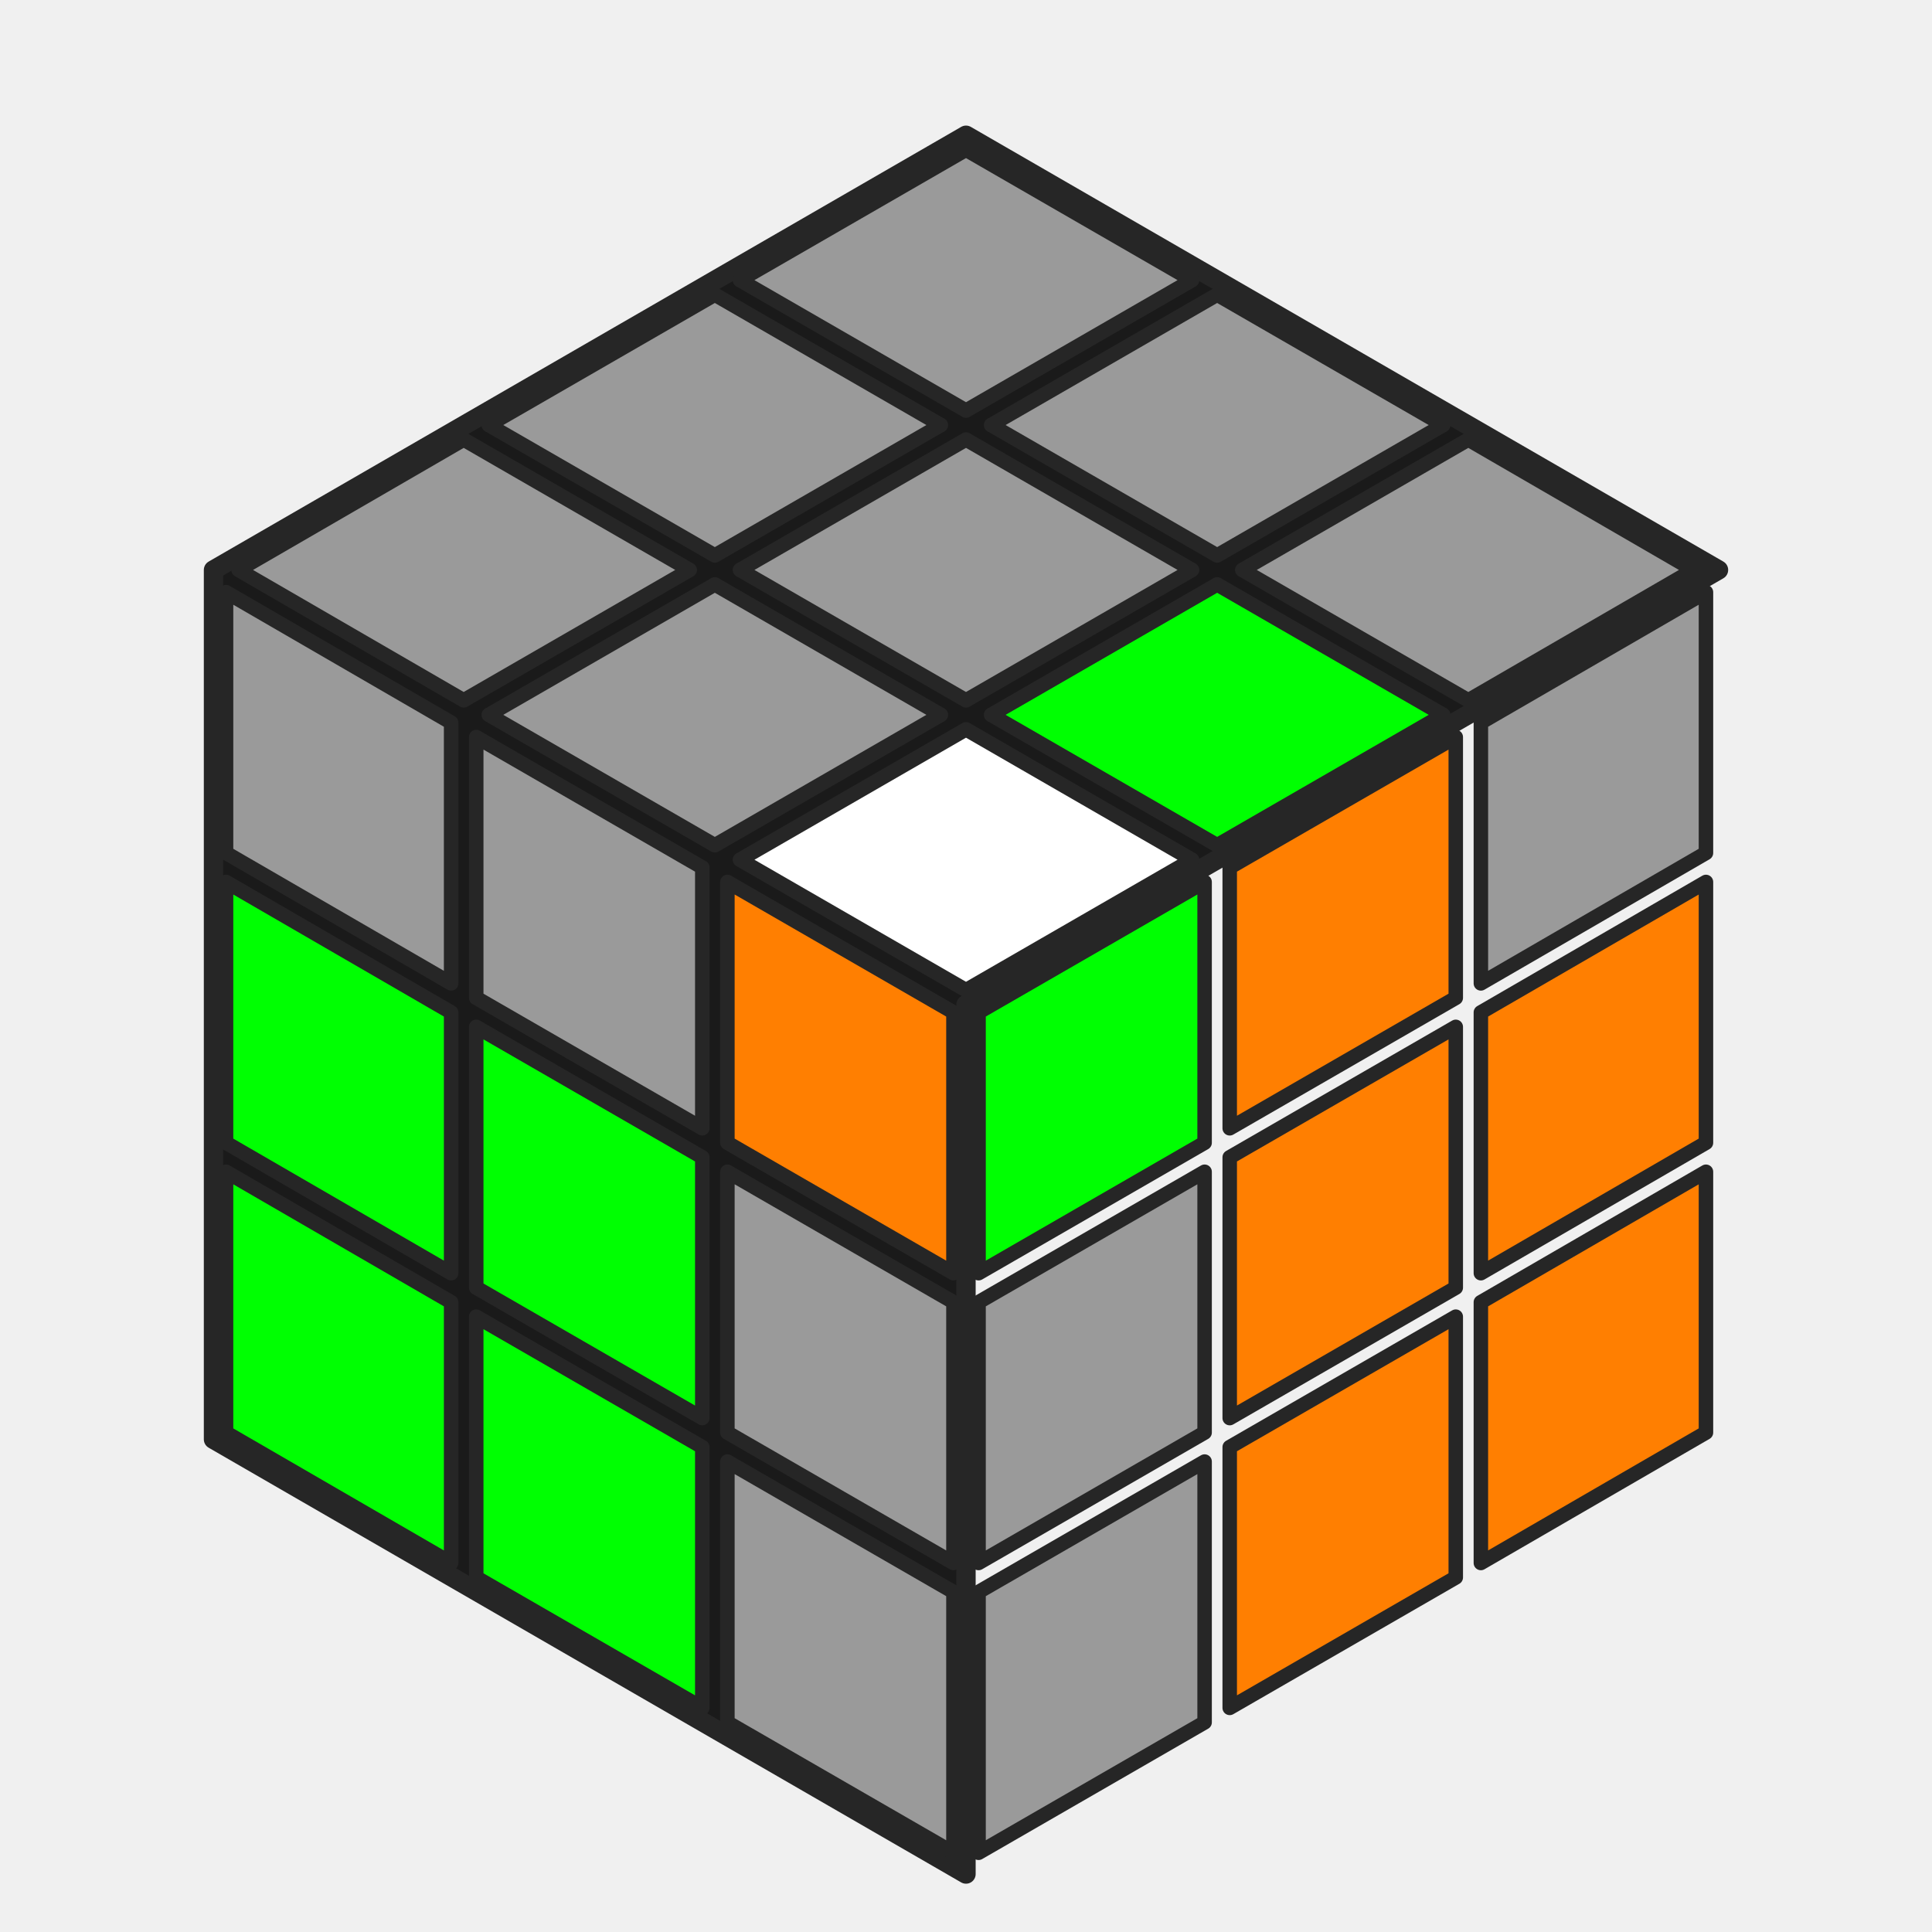
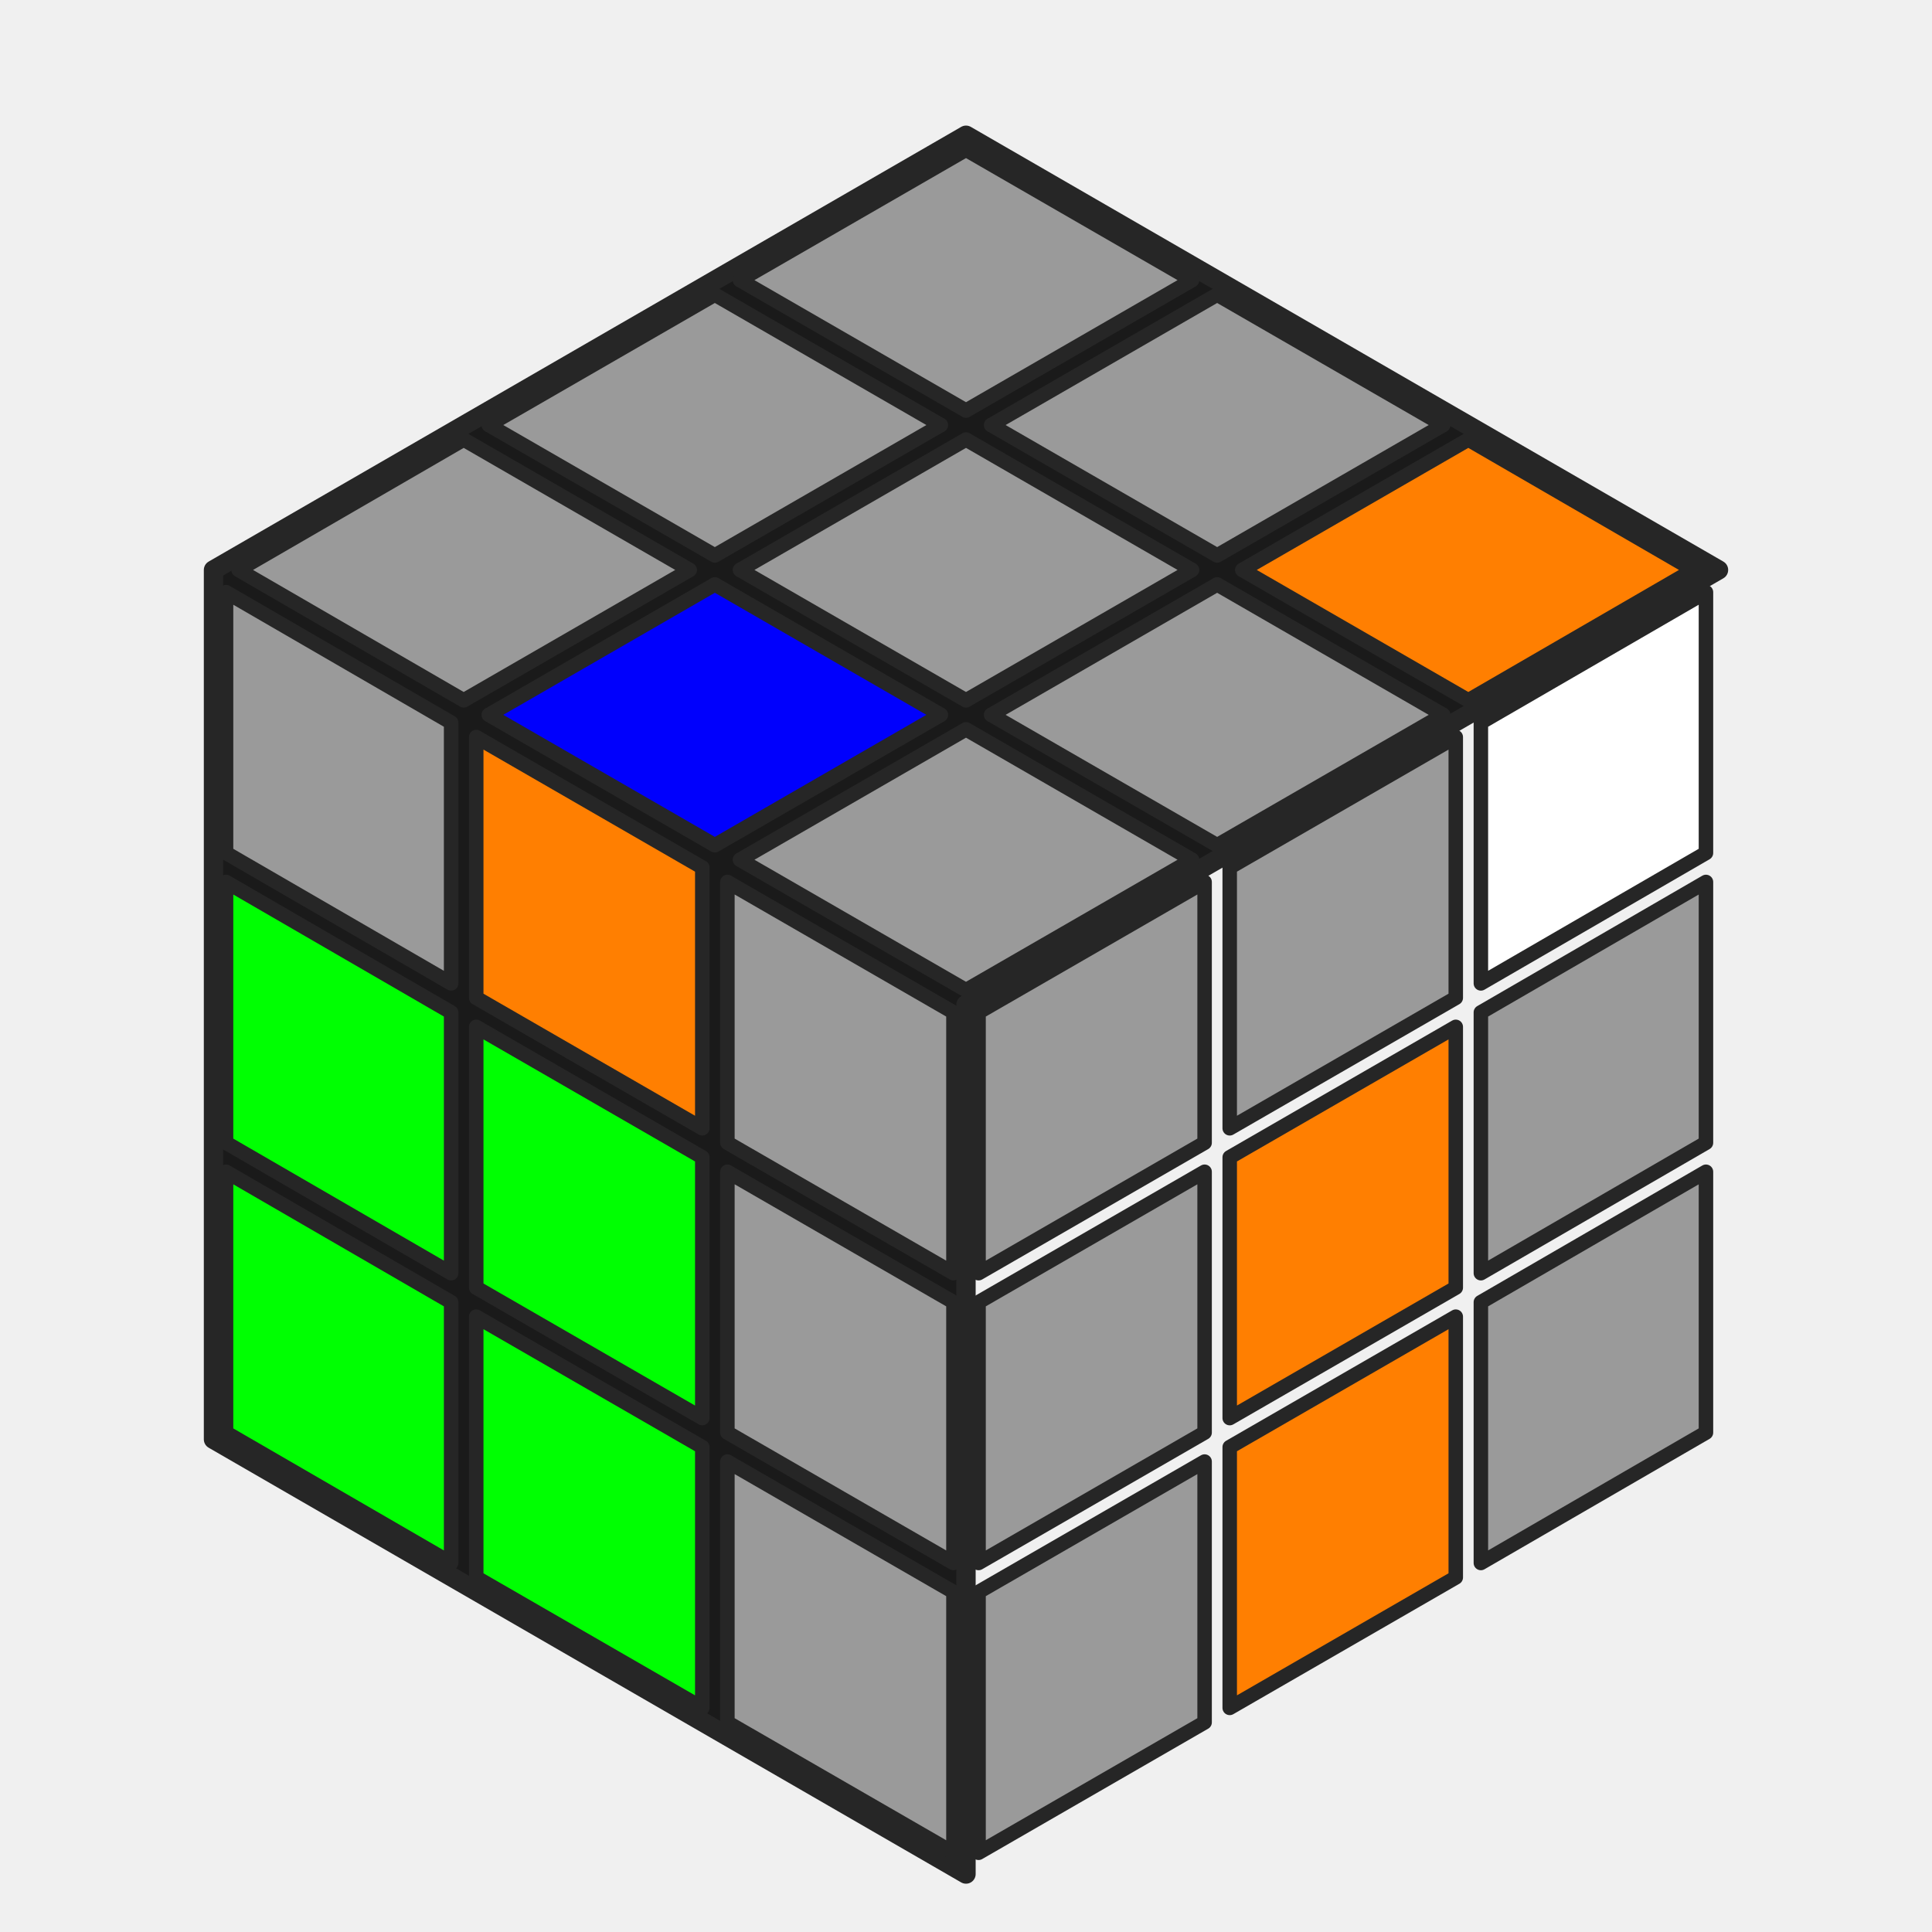
- <svg xmlns="http://www.w3.org/2000/svg" viewBox="0 0 200 200" width="200" height="200" role="img" aria-label="Caso 07">
+ <svg xmlns="http://www.w3.org/2000/svg" viewBox="0 0 200 200" width="200" height="200" role="img" aria-label="Caso 10">
  <polygon points="100.0,14.0 177.9,59.0 100.0,104.0 100.0,194.0 22.1,149.0 22.1,59.0" fill="#1a1a1a" stroke="#262626" stroke-width="2" stroke-linejoin="round" />
  <polygon points="100.0,15.5 123.4,29.0 100.0,42.5 76.6,29.0" fill="#9a9a9a" stroke="#262626" stroke-width="1.5" stroke-linejoin="round" />
  <polygon points="126.0,30.5 149.4,44.0 126.0,57.5 102.6,44.0" fill="#9a9a9a" stroke="#262626" stroke-width="1.5" stroke-linejoin="round" />
-   <polygon points="152.0,45.5 175.3,59.0 152.0,72.5 128.6,59.0" fill="#9a9a9a" stroke="#262626" stroke-width="1.5" stroke-linejoin="round" />
+   <polygon points="152.0,45.5 175.3,59.0 152.0,72.5 128.6,59.0" fill="#ff7f01" stroke="#262626" stroke-width="1.5" stroke-linejoin="round" />
  <polygon points="74.0,30.5 97.4,44.0 74.0,57.5 50.6,44.0" fill="#9a9a9a" stroke="#262626" stroke-width="1.5" stroke-linejoin="round" />
  <polygon points="100.0,45.5 123.4,59.0 100.0,72.5 76.6,59.0" fill="#9a9a9a" stroke="#262626" stroke-width="1.5" stroke-linejoin="round" />
-   <polygon points="126.0,60.5 149.4,74.0 126.0,87.5 102.6,74.0" fill="#00ff02" stroke="#262626" stroke-width="1.5" stroke-linejoin="round" />
+   <polygon points="126.0,60.5 149.4,74.0 126.0,87.5 102.6,74.0" fill="#9a9a9a" stroke="#262626" stroke-width="1.5" stroke-linejoin="round" />
  <polygon points="48.0,45.5 71.4,59.0 48.0,72.5 24.7,59.0" fill="#9a9a9a" stroke="#262626" stroke-width="1.5" stroke-linejoin="round" />
-   <polygon points="74.0,60.5 97.4,74.0 74.0,87.5 50.6,74.0" fill="#9a9a9a" stroke="#262626" stroke-width="1.5" stroke-linejoin="round" />
-   <polygon points="100.0,75.5 123.4,89.0 100.0,102.5 76.6,89.0" fill="#ffffff" stroke="#262626" stroke-width="1.5" stroke-linejoin="round" />
-   <polygon points="124.7,118.3 124.7,91.3 101.3,104.8 101.3,131.8" fill="#00ff02" stroke="#262626" stroke-width="1.5" stroke-linejoin="round" />
-   <polygon points="150.7,103.3 150.7,76.3 127.3,89.8 127.3,116.8" fill="#ff7f01" stroke="#262626" stroke-width="1.5" stroke-linejoin="round" />
-   <polygon points="176.6,88.3 176.6,61.3 153.3,74.8 153.3,101.8" fill="#9a9a9a" stroke="#262626" stroke-width="1.5" stroke-linejoin="round" />
+   <polygon points="74.0,60.5 97.4,74.0 74.0,87.5 50.6,74.0" fill="#0000fd" stroke="#262626" stroke-width="1.5" stroke-linejoin="round" />
+   <polygon points="100.0,75.5 123.4,89.0 100.0,102.5 76.6,89.0" fill="#9a9a9a" stroke="#262626" stroke-width="1.5" stroke-linejoin="round" />
+   <polygon points="124.7,118.3 124.7,91.3 101.3,104.8 101.3,131.8" fill="#9a9a9a" stroke="#262626" stroke-width="1.5" stroke-linejoin="round" />
+   <polygon points="150.7,103.3 150.7,76.3 127.3,89.8 127.3,116.8" fill="#9a9a9a" stroke="#262626" stroke-width="1.5" stroke-linejoin="round" />
+   <polygon points="176.6,88.3 176.6,61.3 153.3,74.8 153.3,101.8" fill="#ffffff" stroke="#262626" stroke-width="1.5" stroke-linejoin="round" />
  <polygon points="124.7,148.3 124.7,121.3 101.3,134.8 101.3,161.8" fill="#9a9a9a" stroke="#262626" stroke-width="1.5" stroke-linejoin="round" />
  <polygon points="150.7,133.3 150.7,106.3 127.3,119.8 127.3,146.8" fill="#ff7f01" stroke="#262626" stroke-width="1.5" stroke-linejoin="round" />
-   <polygon points="176.6,118.3 176.6,91.3 153.3,104.8 153.3,131.8" fill="#ff7f01" stroke="#262626" stroke-width="1.5" stroke-linejoin="round" />
+   <polygon points="176.6,118.3 176.6,91.3 153.3,104.8 153.3,131.8" fill="#9a9a9a" stroke="#262626" stroke-width="1.5" stroke-linejoin="round" />
  <polygon points="124.7,178.3 124.7,151.3 101.3,164.8 101.3,191.8" fill="#9a9a9a" stroke="#262626" stroke-width="1.5" stroke-linejoin="round" />
  <polygon points="150.7,163.3 150.7,136.3 127.3,149.8 127.3,176.8" fill="#ff7f01" stroke="#262626" stroke-width="1.5" stroke-linejoin="round" />
-   <polygon points="176.6,148.3 176.6,121.3 153.3,134.8 153.3,161.8" fill="#ff7f01" stroke="#262626" stroke-width="1.5" stroke-linejoin="round" />
+   <polygon points="176.6,148.3 176.6,121.3 153.3,134.8 153.3,161.8" fill="#9a9a9a" stroke="#262626" stroke-width="1.5" stroke-linejoin="round" />
  <polygon points="23.4,88.3 46.7,101.8 46.7,74.8 23.4,61.3" fill="#9a9a9a" stroke="#262626" stroke-width="1.5" stroke-linejoin="round" />
-   <polygon points="49.3,103.3 72.7,116.8 72.7,89.8 49.3,76.3" fill="#9a9a9a" stroke="#262626" stroke-width="1.5" stroke-linejoin="round" />
-   <polygon points="75.3,118.3 98.7,131.8 98.7,104.8 75.3,91.3" fill="#ff7f01" stroke="#262626" stroke-width="1.5" stroke-linejoin="round" />
+   <polygon points="49.3,103.3 72.7,116.8 72.7,89.8 49.3,76.3" fill="#ff7f01" stroke="#262626" stroke-width="1.5" stroke-linejoin="round" />
+   <polygon points="75.3,118.3 98.7,131.8 98.7,104.8 75.3,91.3" fill="#9a9a9a" stroke="#262626" stroke-width="1.5" stroke-linejoin="round" />
  <polygon points="23.4,118.3 46.7,131.8 46.7,104.8 23.4,91.3" fill="#00ff02" stroke="#262626" stroke-width="1.5" stroke-linejoin="round" />
  <polygon points="49.3,133.3 72.7,146.8 72.7,119.8 49.3,106.3" fill="#00ff02" stroke="#262626" stroke-width="1.5" stroke-linejoin="round" />
  <polygon points="75.3,148.3 98.7,161.8 98.7,134.8 75.3,121.3" fill="#9a9a9a" stroke="#262626" stroke-width="1.5" stroke-linejoin="round" />
  <polygon points="23.4,148.3 46.7,161.8 46.7,134.8 23.4,121.3" fill="#00ff02" stroke="#262626" stroke-width="1.5" stroke-linejoin="round" />
  <polygon points="49.3,163.3 72.7,176.8 72.7,149.8 49.3,136.3" fill="#00ff02" stroke="#262626" stroke-width="1.5" stroke-linejoin="round" />
  <polygon points="75.3,178.3 98.7,191.8 98.7,164.8 75.3,151.3" fill="#9a9a9a" stroke="#262626" stroke-width="1.5" stroke-linejoin="round" />
</svg>
